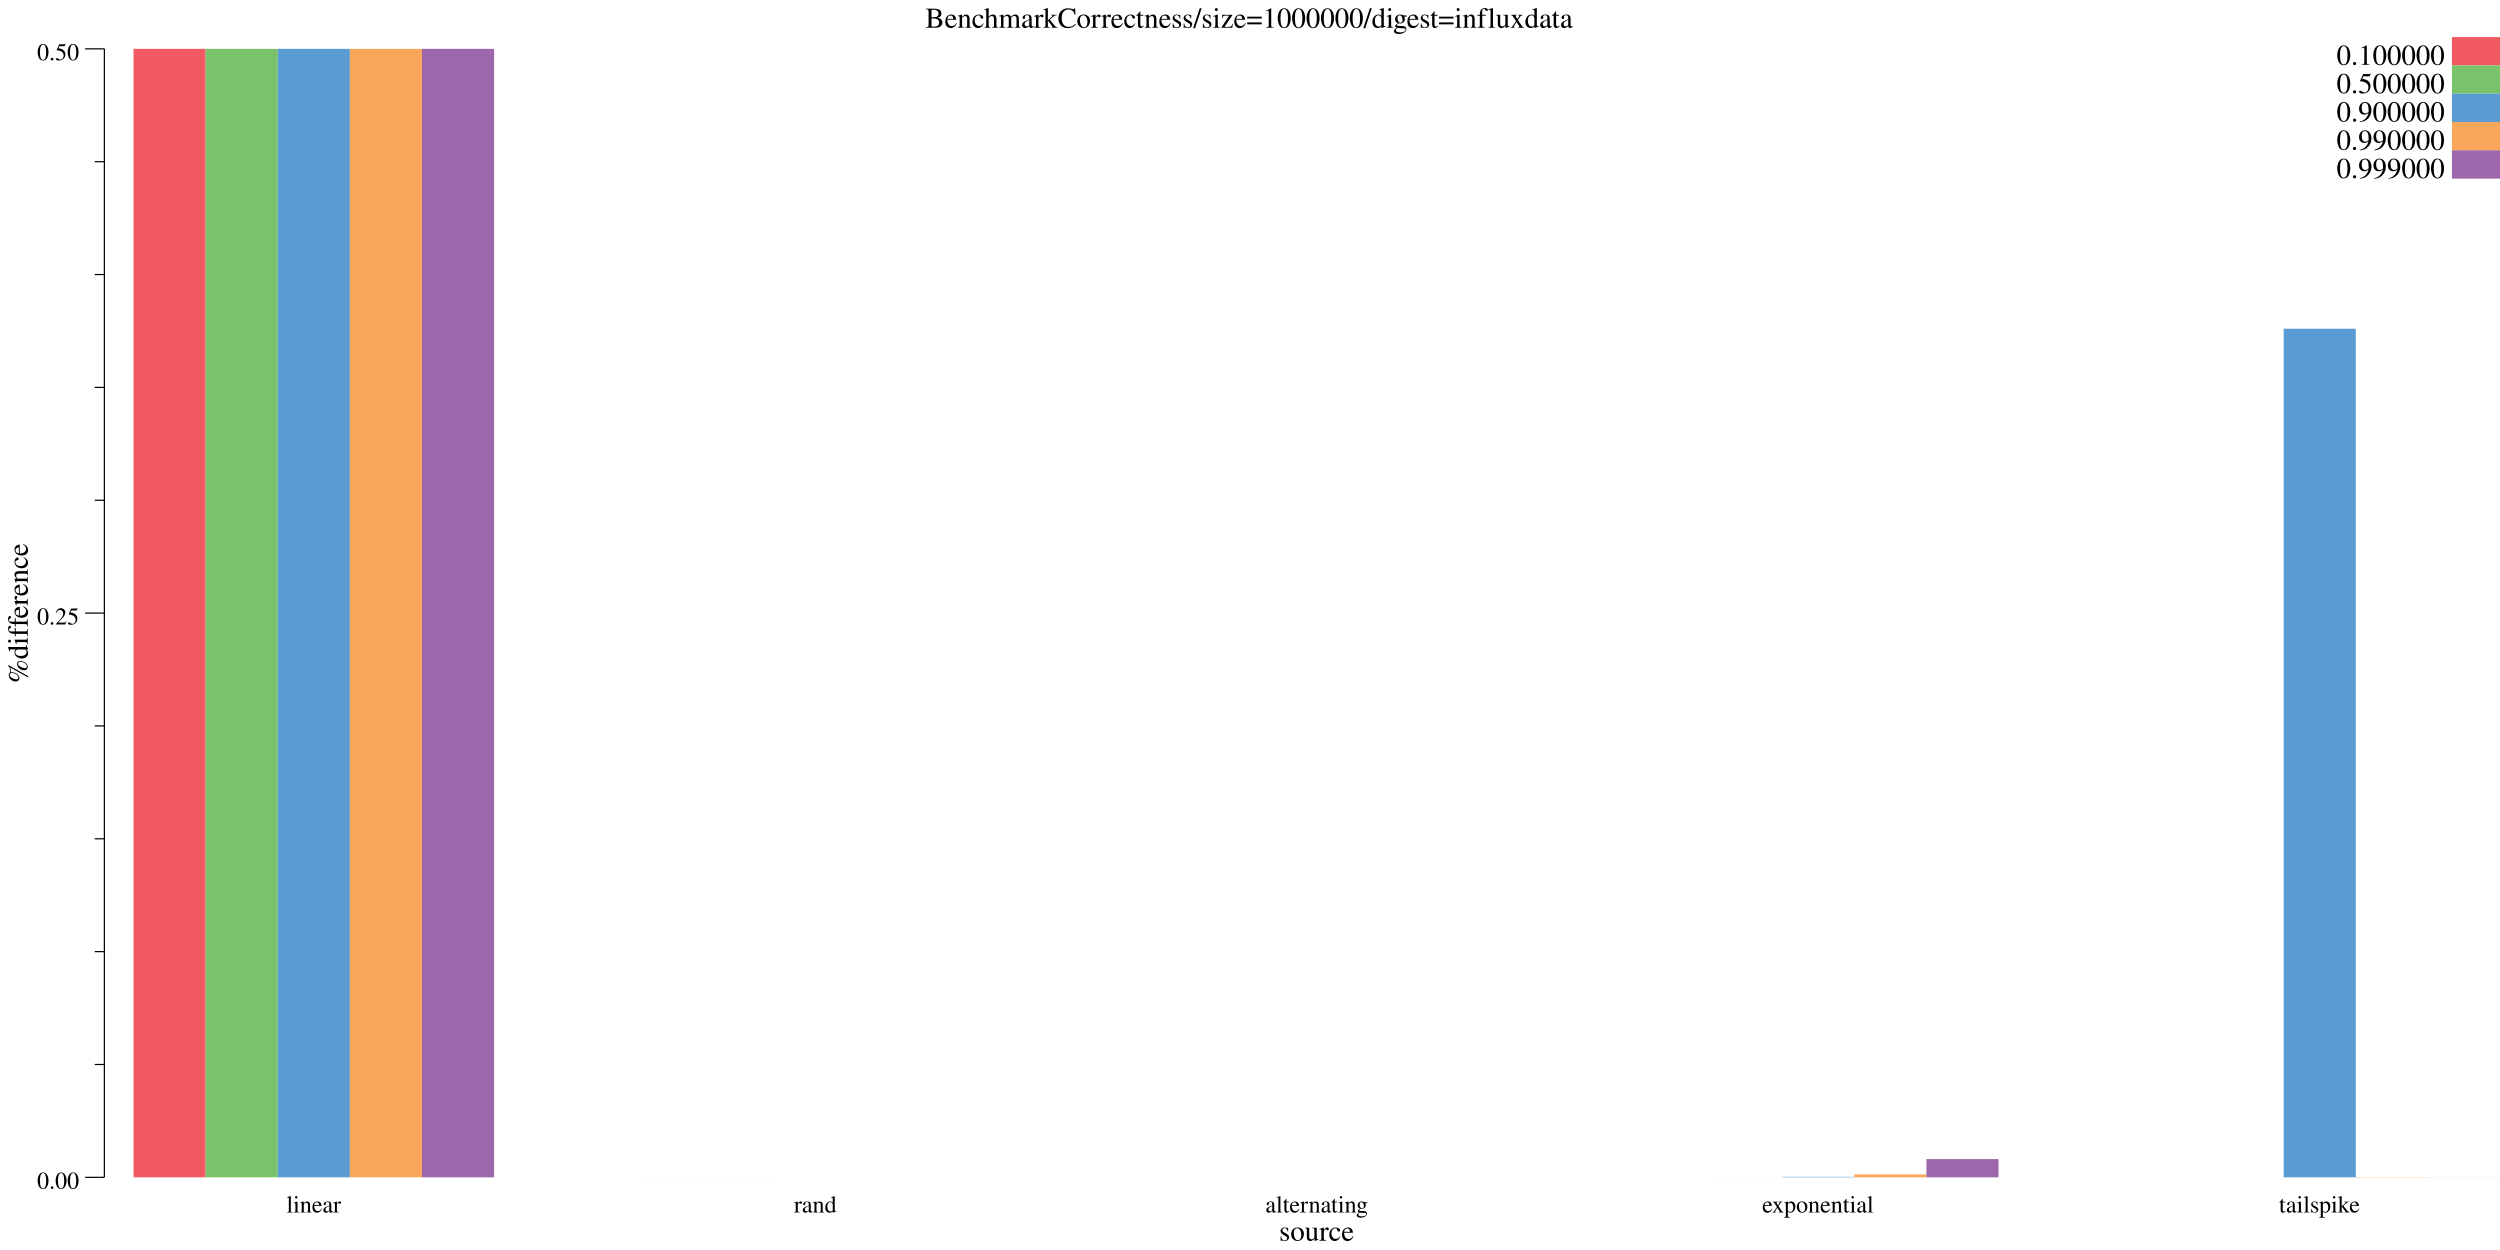
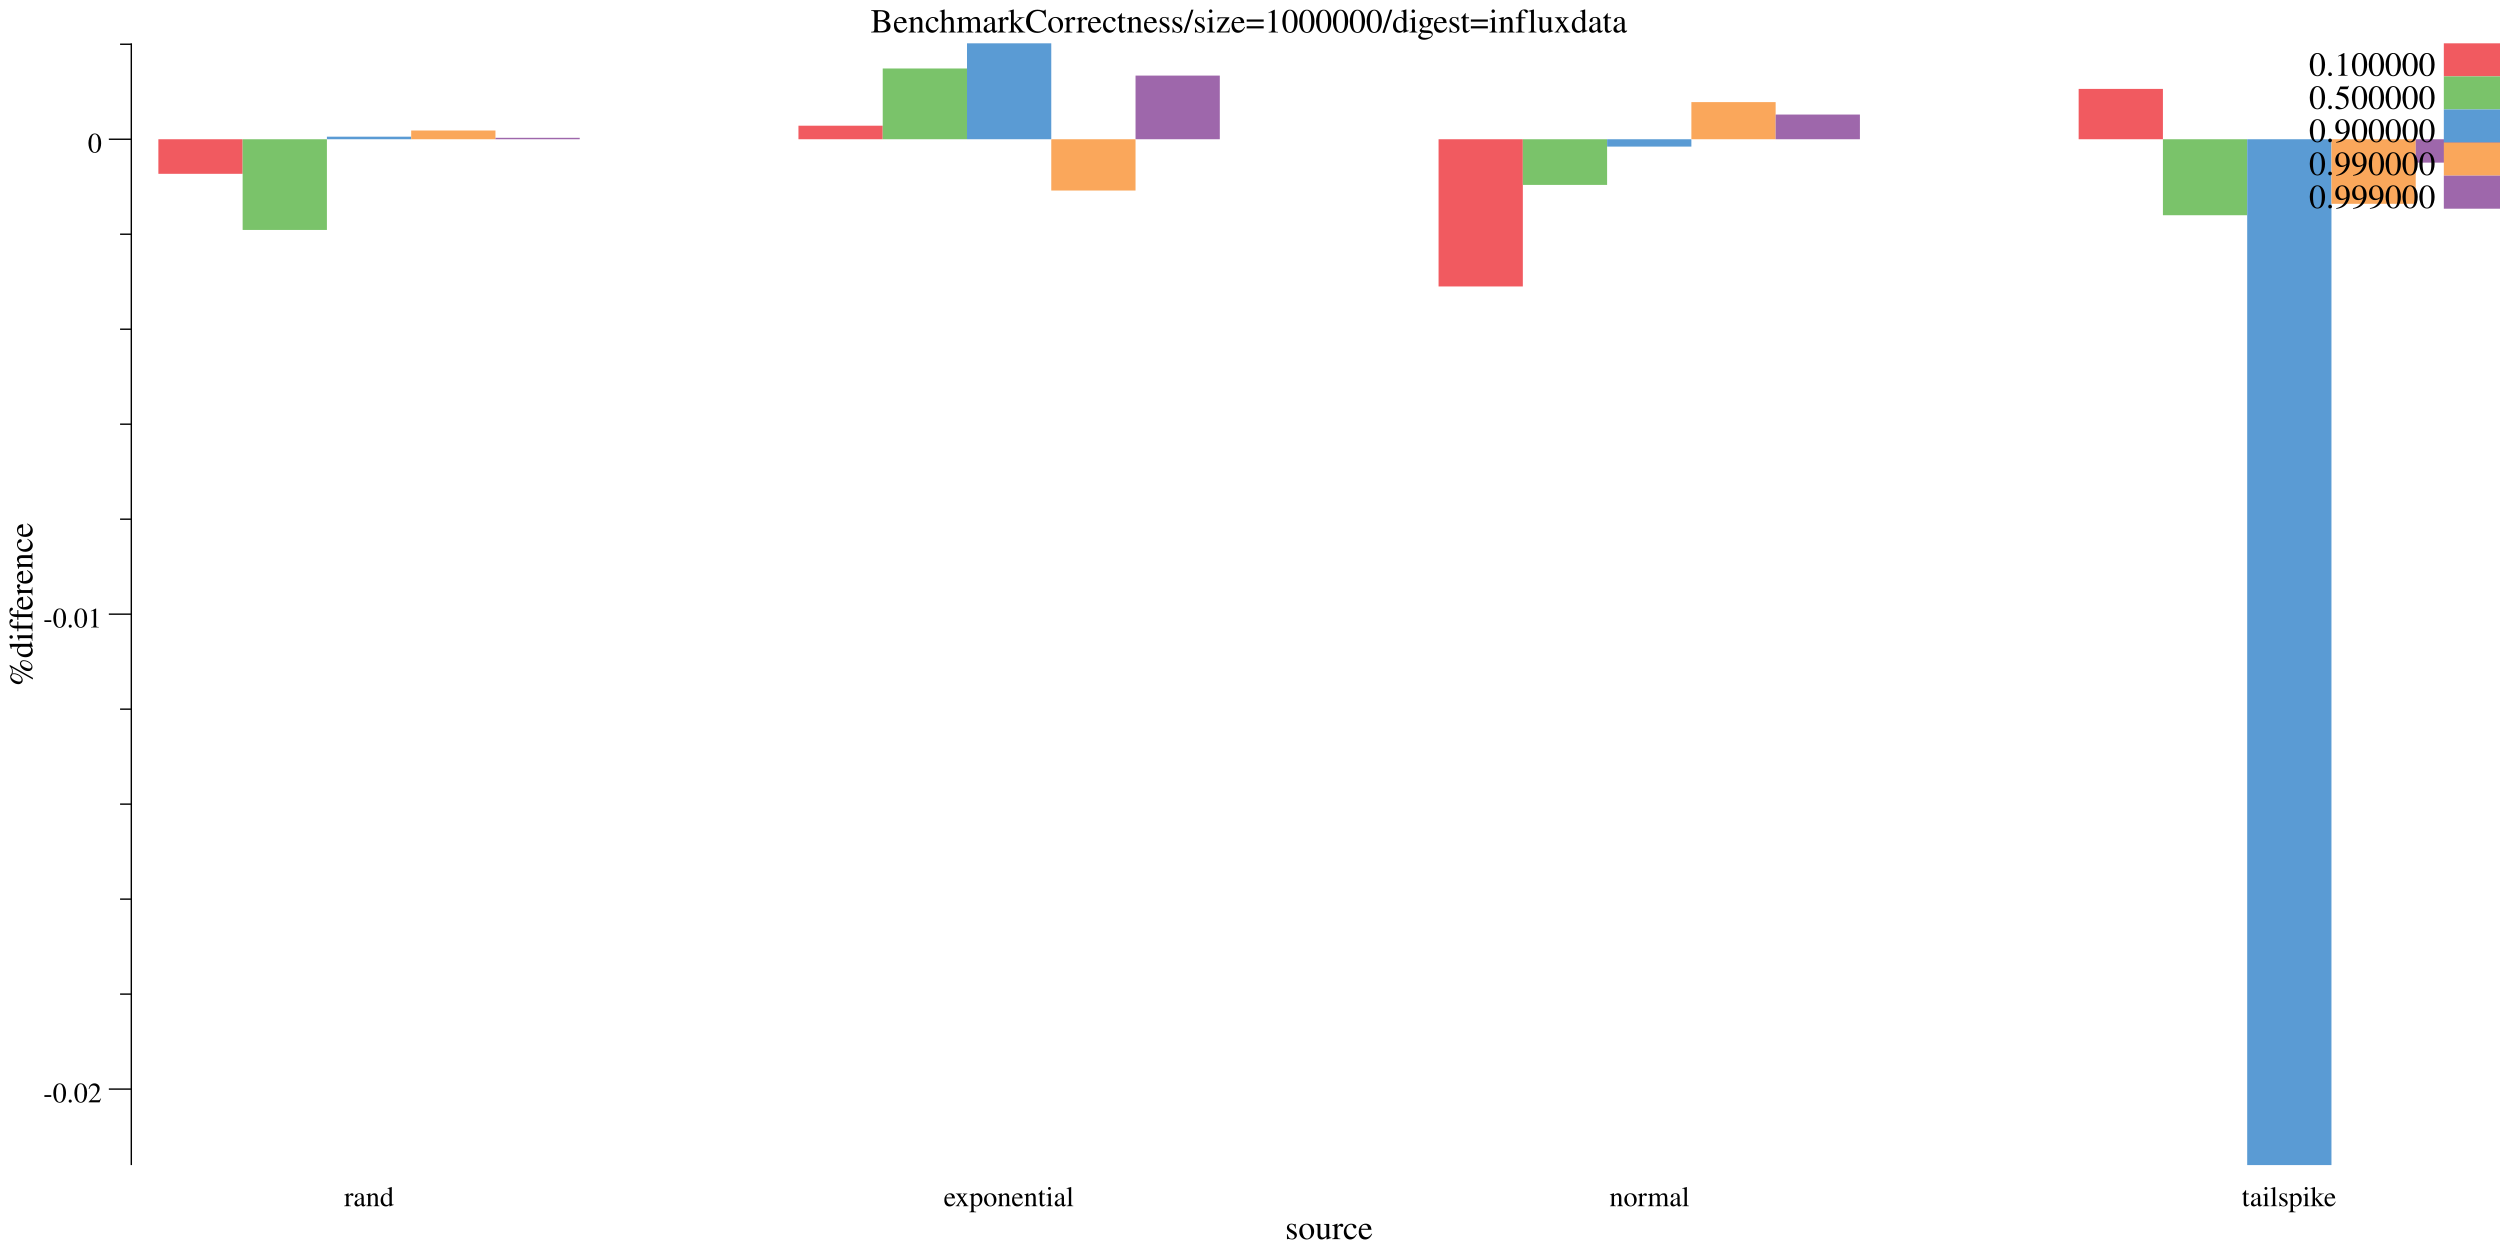
- <svg xmlns="http://www.w3.org/2000/svg" width="1040pt" height="520pt" viewBox="0 0 1040 520">
-   <g transform="scale(1, -1) translate(0, -520)">
-     <path d="M0,0L1040,0L1040,520L0,520Z" style="fill:#FFFFFF" />
-     <text x="384.93" y="-508.45" transform="scale(1, -1)" style="font-family:Times;font-weight:normal;font-style:normal;font-size:12px">BenchmarkCorrectness/size=1000000/digest=influxdata</text>
-     <text x="532.11" y="-3.861" transform="scale(1, -1)" style="font-family:Times;font-weight:normal;font-style:normal;font-size:12px">source</text>
-     <text x="119.17" y="-15.602" transform="scale(1, -1)" style="font-family:Times;font-weight:normal;font-style:normal;font-size:10px">linear</text>
-     <text x="330.28" y="-15.602" transform="scale(1, -1)" style="font-family:Times;font-weight:normal;font-style:normal;font-size:10px">rand</text>
-     <text x="526.39" y="-15.602" transform="scale(1, -1)" style="font-family:Times;font-weight:normal;font-style:normal;font-size:10px">alternating</text>
-     <text x="733.06" y="-15.602" transform="scale(1, -1)" style="font-family:Times;font-weight:normal;font-style:normal;font-size:10px">exponential</text>
-     <text x="948.06" y="-15.602" transform="scale(1, -1)" style="font-family:Times;font-weight:normal;font-style:normal;font-size:10px">tailspike</text>
+ <svg xmlns="http://www.w3.org/2000/svg" width="890pt" height="445pt" viewBox="0 0 890 445">
+   <g transform="scale(1, -1) translate(0, -445)">
+     <path d="M0,0L890,0L890,445L0,445Z" style="fill:#FFFFFF" />
+     <text x="309.93" y="-433.45" transform="scale(1, -1)" style="font-family:Times;font-weight:normal;font-style:normal;font-size:12px">BenchmarkCorrectness/size=1000000/digest=influxdata</text>
+     <text x="457.53" y="-3.861" transform="scale(1, -1)" style="font-family:Times;font-weight:normal;font-style:normal;font-size:12px">source</text>
+     <text x="122.5" y="-15.602" transform="scale(1, -1)" style="font-family:Times;font-weight:normal;font-style:normal;font-size:10px">rand</text>
+     <text x="335.93" y="-15.602" transform="scale(1, -1)" style="font-family:Times;font-weight:normal;font-style:normal;font-size:10px">exponential</text>
+     <text x="572.96" y="-15.602" transform="scale(1, -1)" style="font-family:Times;font-weight:normal;font-style:normal;font-size:10px">normal</text>
+     <text x="798.06" y="-15.602" transform="scale(1, -1)" style="font-family:Times;font-weight:normal;font-style:normal;font-size:10px">tailspike</text>
    <g transform="rotate(90)">
-       <text x="235.75" y="11.555" transform="scale(1, -1)" style="font-family:Times;font-weight:normal;font-style:normal;font-size:12px">%difference</text>
+       <text x="200.7" y="11.555" transform="scale(1, -1)" style="font-family:Times;font-weight:normal;font-style:normal;font-size:12px">%difference</text>
    </g>
-     <text x="15.416" y="-25.509" transform="scale(1, -1)" style="font-family:Times;font-weight:normal;font-style:normal;font-size:10px">0.00</text>
-     <text x="15.416" y="-260.23" transform="scale(1, -1)" style="font-family:Times;font-weight:normal;font-style:normal;font-size:10px">0.25</text>
-     <text x="15.416" y="-494.96" transform="scale(1, -1)" style="font-family:Times;font-weight:normal;font-style:normal;font-size:10px">0.50</text>
-     <path d="M35.416,30.23L43.416,30.23" style="fill:none;stroke:#000000;stroke-width:0.5" />
-     <path d="M35.416,264.95L43.416,264.95" style="fill:none;stroke:#000000;stroke-width:0.5" />
-     <path d="M35.416,499.68L43.416,499.68" style="fill:none;stroke:#000000;stroke-width:0.5" />
-     <path d="M39.416,77.175L43.416,77.175" style="fill:none;stroke:#000000;stroke-width:0.5" />
-     <path d="M39.416,124.12L43.416,124.12" style="fill:none;stroke:#000000;stroke-width:0.5" />
-     <path d="M39.416,171.06L43.416,171.06" style="fill:none;stroke:#000000;stroke-width:0.5" />
-     <path d="M39.416,218.01L43.416,218.01" style="fill:none;stroke:#000000;stroke-width:0.5" />
-     <path d="M39.416,311.9L43.416,311.9" style="fill:none;stroke:#000000;stroke-width:0.5" />
-     <path d="M39.416,358.84L43.416,358.84" style="fill:none;stroke:#000000;stroke-width:0.5" />
-     <path d="M39.416,405.79L43.416,405.79" style="fill:none;stroke:#000000;stroke-width:0.5" />
-     <path d="M39.416,452.73L43.416,452.73" style="fill:none;stroke:#000000;stroke-width:0.5" />
-     <path d="M43.416,30.23L43.416,499.68" style="fill:none;stroke:#000000;stroke-width:0.5" />
-     <path d="M55.548,30.23L55.548,499.68L85.548,499.68L85.548,30.23Z" style="fill:#F15A60" />
-     <path d="M264.16,30.23L264.16,30.238L294.16,30.238L294.16,30.23Z" style="fill:#F15A60" />
-     <path d="M472.77,30.23L472.77,30.23L502.77,30.23L502.77,30.23Z" style="fill:#F15A60" />
-     <path d="M681.39,30.23L681.39,30.231L711.39,30.231L711.39,30.23Z" style="fill:#F15A60" />
-     <path d="M890,30.23L890,30.232L920,30.232L920,30.23Z" style="fill:#F15A60" />
-     <path d="M85.548,30.23L85.548,499.68L115.55,499.68L115.55,30.23Z" style="fill:#7AC36A" />
-     <path d="M294.16,30.23L294.16,30.248L324.16,30.248L324.16,30.23Z" style="fill:#7AC36A" />
-     <path d="M502.77,30.23L502.77,30.23L532.77,30.23L532.77,30.23Z" style="fill:#7AC36A" />
-     <path d="M711.39,30.23L711.39,30.245L741.39,30.245L741.39,30.23Z" style="fill:#7AC36A" />
-     <path d="M920,30.23L920,30.234L950,30.234L950,30.23Z" style="fill:#7AC36A" />
-     <path d="M115.55,30.23L115.55,499.68L145.55,499.68L145.55,30.23Z" style="fill:#5A9BD4" />
-     <path d="M324.16,30.23L324.16,30.231L354.16,30.231L354.16,30.23Z" style="fill:#5A9BD4" />
-     <path d="M532.77,30.23L532.77,30.23L562.77,30.23L562.77,30.23Z" style="fill:#5A9BD4" />
-     <path d="M741.39,30.23L741.39,30.437L771.39,30.437L771.39,30.23Z" style="fill:#5A9BD4" />
-     <path d="M950,30.23L950,383.25L980,383.25L980,30.23Z" style="fill:#5A9BD4" />
-     <path d="M145.55,30.23L145.55,499.68L175.55,499.68L175.55,30.23Z" style="fill:#FAA75B" />
-     <path d="M354.16,30.23L354.16,30.23L384.16,30.23L384.16,30.23Z" style="fill:#FAA75B" />
-     <path d="M562.77,30.23L562.77,30.23L592.77,30.23L592.77,30.23Z" style="fill:#FAA75B" />
-     <path d="M771.39,30.23L771.39,31.442L801.39,31.442L801.39,30.23Z" style="fill:#FAA75B" />
-     <path d="M980,30.23L980,30.342L1010,30.342L1010,30.23Z" style="fill:#FAA75B" />
-     <path d="M175.55,30.23L175.55,499.68L205.55,499.68L205.55,30.23Z" style="fill:#9E67AB" />
-     <path d="M384.16,30.23L384.16,30.233L414.16,30.233L414.16,30.23Z" style="fill:#9E67AB" />
-     <path d="M592.77,30.23L592.77,30.23L622.77,30.23L622.77,30.23Z" style="fill:#9E67AB" />
-     <path d="M801.39,30.23L801.39,37.817L831.39,37.817L831.39,30.23Z" style="fill:#9E67AB" />
-     <path d="M1010,30.23L1010,30.256L1040,30.256L1040,30.23Z" style="fill:#9E67AB" />
-     <path d="M1020,492.81L1020,504.58L1040,504.58L1040,492.81Z" style="fill:#F15A60" />
-     <text x="972" y="-493.03" transform="scale(1, -1)" style="font-family:Times;font-weight:normal;font-style:normal;font-size:12px">0.100000</text>
-     <path d="M1020,481.03L1020,492.81L1040,492.81L1040,481.03Z" style="fill:#7AC36A" />
-     <text x="972" y="-481.25" transform="scale(1, -1)" style="font-family:Times;font-weight:normal;font-style:normal;font-size:12px">0.500000</text>
-     <path d="M1020,469.25L1020,481.03L1040,481.03L1040,469.25Z" style="fill:#5A9BD4" />
-     <text x="972" y="-469.47" transform="scale(1, -1)" style="font-family:Times;font-weight:normal;font-style:normal;font-size:12px">0.900000</text>
-     <path d="M1020,457.47L1020,469.25L1040,469.25L1040,457.47Z" style="fill:#FAA75B" />
-     <text x="972" y="-457.7" transform="scale(1, -1)" style="font-family:Times;font-weight:normal;font-style:normal;font-size:12px">0.990000</text>
-     <path d="M1020,445.7L1020,457.47L1040,457.47L1040,445.7Z" style="fill:#9E67AB" />
-     <text x="972" y="-445.92" transform="scale(1, -1)" style="font-family:Times;font-weight:normal;font-style:normal;font-size:12px">0.999000</text>
+     <text x="15.416" y="-52.561" transform="scale(1, -1)" style="font-family:Times;font-weight:normal;font-style:normal;font-size:10px">-0.02</text>
+     <text x="15.416" y="-221.63" transform="scale(1, -1)" style="font-family:Times;font-weight:normal;font-style:normal;font-size:10px">-0.01</text>
+     <text x="31.246" y="-390.71" transform="scale(1, -1)" style="font-family:Times;font-weight:normal;font-style:normal;font-size:10px">0</text>
+     <path d="M38.746,57.282L46.746,57.282" style="fill:none;stroke:#000000;stroke-width:0.5" />
+     <path d="M38.746,226.36L46.746,226.36" style="fill:none;stroke:#000000;stroke-width:0.5" />
+     <path d="M38.746,395.43L46.746,395.43" style="fill:none;stroke:#000000;stroke-width:0.5" />
+     <path d="M42.746,91.097L46.746,91.097" style="fill:none;stroke:#000000;stroke-width:0.5" />
+     <path d="M42.746,124.91L46.746,124.91" style="fill:none;stroke:#000000;stroke-width:0.5" />
+     <path d="M42.746,158.73L46.746,158.73" style="fill:none;stroke:#000000;stroke-width:0.5" />
+     <path d="M42.746,192.54L46.746,192.54" style="fill:none;stroke:#000000;stroke-width:0.5" />
+     <path d="M42.746,260.17L46.746,260.17" style="fill:none;stroke:#000000;stroke-width:0.5" />
+     <path d="M42.746,293.99L46.746,293.99" style="fill:none;stroke:#000000;stroke-width:0.5" />
+     <path d="M42.746,327.8L46.746,327.8" style="fill:none;stroke:#000000;stroke-width:0.5" />
+     <path d="M42.746,361.62L46.746,361.62" style="fill:none;stroke:#000000;stroke-width:0.5" />
+     <path d="M42.746,429.25L46.746,429.25" style="fill:none;stroke:#000000;stroke-width:0.5" />
+     <path d="M46.746,30.23L46.746,429.58" style="fill:none;stroke:#000000;stroke-width:0.5" />
+     <path d="M56.38,395.43L56.38,383.12L86.38,383.12L86.38,395.43Z" style="fill:#F15A60" />
+     <path d="M284.25,395.43L284.25,400.25L314.25,400.25L314.25,395.43Z" style="fill:#F15A60" />
+     <path d="M512.13,395.43L512.13,343.02L542.13,343.02L542.13,395.43Z" style="fill:#F15A60" />
+     <path d="M740,395.43L740,413.35L770,413.35L770,395.43Z" style="fill:#F15A60" />
+     <path d="M86.38,395.43L86.38,363.14L116.38,363.14L116.38,395.43Z" style="fill:#7AC36A" />
+     <path d="M314.25,395.43L314.25,420.62L344.25,420.62L344.25,395.43Z" style="fill:#7AC36A" />
+     <path d="M542.13,395.43L542.13,379.17L572.13,379.17L572.13,395.43Z" style="fill:#7AC36A" />
+     <path d="M770,395.43L770,368.38L800,368.38L800,395.43Z" style="fill:#7AC36A" />
+     <path d="M116.38,395.43L116.38,396.34L146.38,396.34L146.38,395.43Z" style="fill:#5A9BD4" />
+     <path d="M344.25,395.43L344.25,429.58L374.25,429.58L374.25,395.43Z" style="fill:#5A9BD4" />
+     <path d="M572.13,395.43L572.13,392.81L602.13,392.81L602.13,395.43Z" style="fill:#5A9BD4" />
+     <path d="M800,395.43L800,30.23L830,30.23L830,395.43Z" style="fill:#5A9BD4" />
+     <path d="M146.38,395.43L146.38,398.54L176.38,398.54L176.38,395.43Z" style="fill:#FAA75B" />
+     <path d="M374.25,395.43L374.25,377.17L404.25,377.17L404.25,395.43Z" style="fill:#FAA75B" />
+     <path d="M602.13,395.43L602.13,408.65L632.13,408.65L632.13,395.43Z" style="fill:#FAA75B" />
+     <path d="M830,395.43L830,372.44L860,372.44L860,395.43Z" style="fill:#FAA75B" />
+     <path d="M176.38,395.43L176.38,395.94L206.38,395.94L206.38,395.43Z" style="fill:#9E67AB" />
+     <path d="M404.25,395.43L404.25,418.09L434.25,418.09L434.25,395.43Z" style="fill:#9E67AB" />
+     <path d="M632.13,395.43L632.13,404.22L662.13,404.22L662.13,395.43Z" style="fill:#9E67AB" />
+     <path d="M860,395.43L860,387.1L890,387.1L890,395.43Z" style="fill:#9E67AB" />
+     <path d="M870,417.81L870,429.58L890,429.58L890,417.81Z" style="fill:#F15A60" />
+     <text x="822" y="-418.03" transform="scale(1, -1)" style="font-family:Times;font-weight:normal;font-style:normal;font-size:12px">0.100000</text>
+     <path d="M870,406.03L870,417.81L890,417.81L890,406.03Z" style="fill:#7AC36A" />
+     <text x="822" y="-406.25" transform="scale(1, -1)" style="font-family:Times;font-weight:normal;font-style:normal;font-size:12px">0.500000</text>
+     <path d="M870,394.25L870,406.03L890,406.03L890,394.25Z" style="fill:#5A9BD4" />
+     <text x="822" y="-394.47" transform="scale(1, -1)" style="font-family:Times;font-weight:normal;font-style:normal;font-size:12px">0.900000</text>
+     <path d="M870,382.47L870,394.25L890,394.25L890,382.47Z" style="fill:#FAA75B" />
+     <text x="822" y="-382.7" transform="scale(1, -1)" style="font-family:Times;font-weight:normal;font-style:normal;font-size:12px">0.990000</text>
+     <path d="M870,370.7L870,382.47L890,382.47L890,370.7Z" style="fill:#9E67AB" />
+     <text x="822" y="-370.92" transform="scale(1, -1)" style="font-family:Times;font-weight:normal;font-style:normal;font-size:12px">0.999000</text>
  </g>
</svg>
